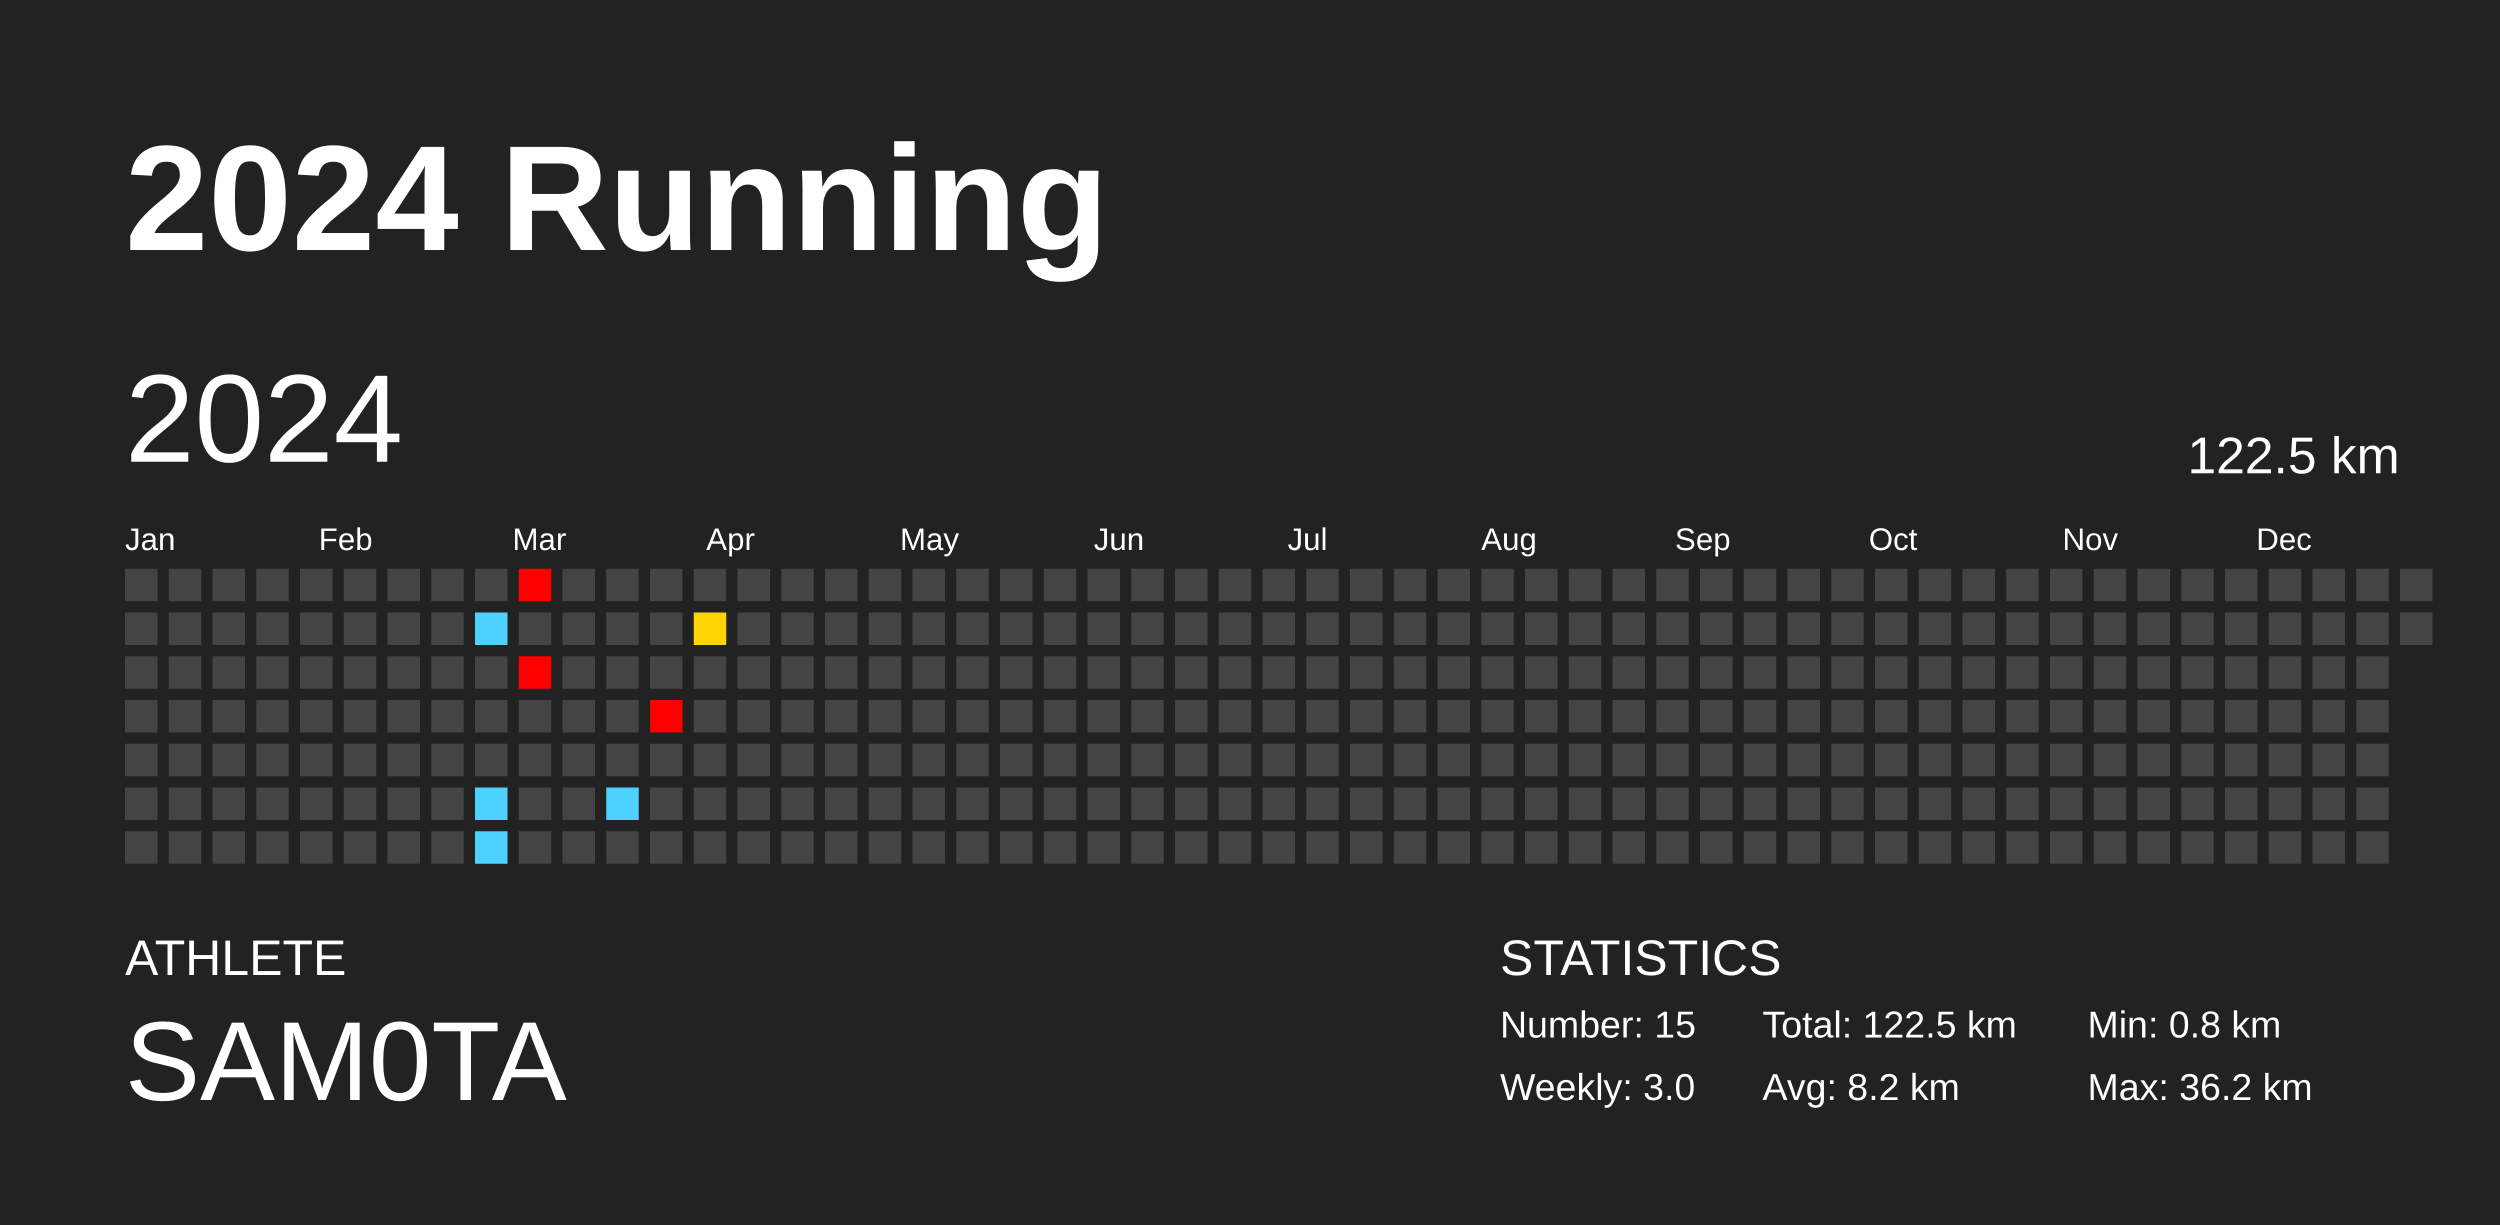
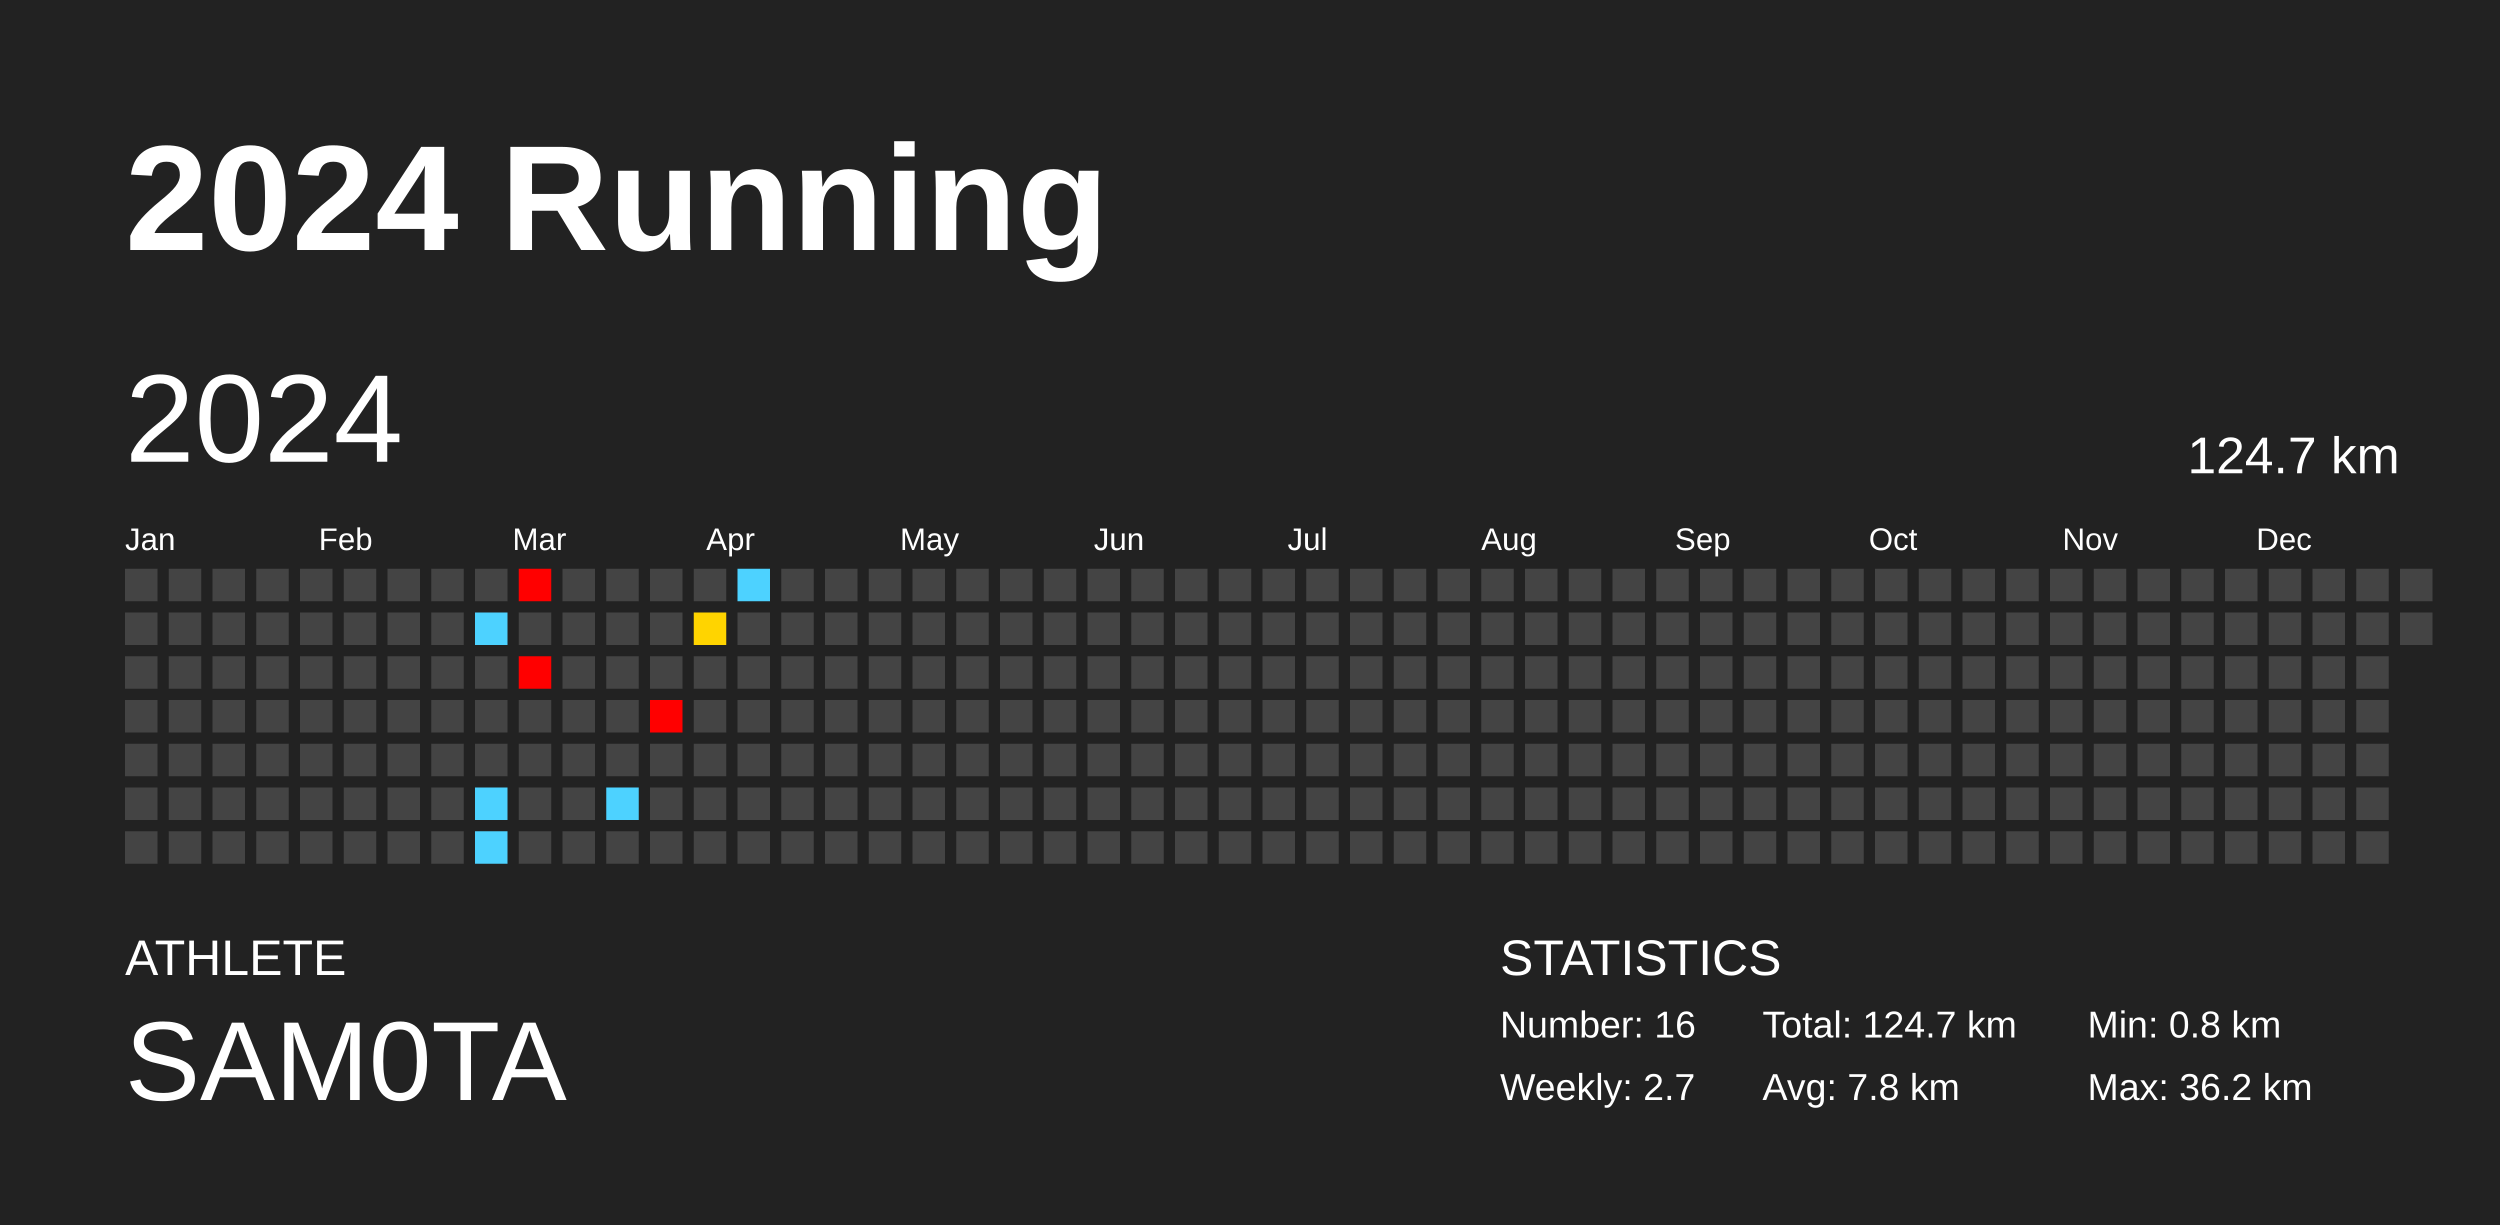
<svg xmlns="http://www.w3.org/2000/svg" baseProfile="full" height="98mm" version="1.1" viewBox="0,0,200,98" width="200mm">
  <defs />
  <rect fill="#222222" height="98" width="200" x="0" y="0" />
  <text fill="#FFFFFF" style="font-size:12px; font-family:Arial; font-weight:bold;" x="10" y="20">2024 Running</text>
  <text fill="#FFFFFF" style="font-size:4px; font-family:Arial" x="10" y="78">ATHLETE</text>
  <text fill="#FFFFFF" style="font-size:9px; font-family:Arial" x="10" y="88">SAM0TA</text>
  <text fill="#FFFFFF" style="font-size:4px; font-family:Arial" x="120" y="78">STATISTICS</text>
-   <text fill="#FFFFFF" style="font-size:3px; font-family:Arial" x="120" y="83">Number: 15</text>
-   <text fill="#FFFFFF" style="font-size:3px; font-family:Arial" x="120" y="88">Weekly: 3.0</text>
-   <text fill="#FFFFFF" style="font-size:3px; font-family:Arial" x="141" y="83">Total: 122.5 km</text>
-   <text fill="#FFFFFF" style="font-size:3px; font-family:Arial" x="141" y="88">Avg: 8.2 km</text>
+   <text fill="#FFFFFF" style="font-size:3px; font-family:Arial" x="120" y="83">Number: 16</text>
+   <text fill="#FFFFFF" style="font-size:3px; font-family:Arial" x="120" y="88">Weekly: 2.7</text>
+   <text fill="#FFFFFF" style="font-size:3px; font-family:Arial" x="141" y="83">Total: 124.7 km</text>
+   <text fill="#FFFFFF" style="font-size:3px; font-family:Arial" x="141" y="88">Avg: 7.8 km</text>
  <text fill="#FFFFFF" style="font-size:3px; font-family:Arial" x="167" y="83">Min: 0.8 km</text>
  <text fill="#FFFFFF" style="font-size:3px; font-family:Arial" x="167" y="88">Max: 36.2 km</text>
  <text dominant-baseline="hanging" fill="#FFFFFF" style="font-size:10.0px; font-family:Arial;" x="10" y="30">2024</text>
-   <text dominant-baseline="hanging" fill="#FFFFFF" style="font-size:4.125px; font-family:Arial;" x="175" y="35">122.5 km</text>
+   <text dominant-baseline="hanging" fill="#FFFFFF" style="font-size:4.125px; font-family:Arial;" x="175" y="35">124.7 km</text>
  <text fill="#FFFFFF" style="font-size:2.5px; font-family:Arial" x="10.0" y="44">Jan</text>
  <text fill="#FFFFFF" style="font-size:2.5px; font-family:Arial" x="25.5" y="44">Feb</text>
  <text fill="#FFFFFF" style="font-size:2.5px; font-family:Arial" x="41.0" y="44">Mar</text>
  <text fill="#FFFFFF" style="font-size:2.5px; font-family:Arial" x="56.5" y="44">Apr</text>
  <text fill="#FFFFFF" style="font-size:2.5px; font-family:Arial" x="72.0" y="44">May</text>
  <text fill="#FFFFFF" style="font-size:2.5px; font-family:Arial" x="87.5" y="44">Jun</text>
  <text fill="#FFFFFF" style="font-size:2.5px; font-family:Arial" x="103.0" y="44">Jul</text>
  <text fill="#FFFFFF" style="font-size:2.5px; font-family:Arial" x="118.5" y="44">Aug</text>
  <text fill="#FFFFFF" style="font-size:2.5px; font-family:Arial" x="134.0" y="44">Sep</text>
  <text fill="#FFFFFF" style="font-size:2.5px; font-family:Arial" x="149.5" y="44">Oct</text>
  <text fill="#FFFFFF" style="font-size:2.5px; font-family:Arial" x="165.0" y="44">Nov</text>
  <text fill="#FFFFFF" style="font-size:2.5px; font-family:Arial" x="180.5" y="44">Dec</text>
  <rect fill="#444444" height="2.6" width="2.6" x="10.0" y="45.5" />
  <rect fill="#444444" height="2.6" width="2.6" x="10.0" y="49.0" />
  <rect fill="#444444" height="2.6" width="2.6" x="10.0" y="52.5" />
  <rect fill="#444444" height="2.6" width="2.6" x="10.0" y="56.0" />
  <rect fill="#444444" height="2.6" width="2.6" x="10.0" y="59.5" />
  <rect fill="#444444" height="2.6" width="2.6" x="10.0" y="63.0" />
  <rect fill="#444444" height="2.6" width="2.6" x="10.0" y="66.5" />
  <rect fill="#444444" height="2.6" width="2.6" x="13.5" y="45.5" />
  <rect fill="#444444" height="2.6" width="2.6" x="13.5" y="49.0" />
  <rect fill="#444444" height="2.6" width="2.6" x="13.5" y="52.5" />
  <rect fill="#444444" height="2.6" width="2.6" x="13.5" y="56.0" />
  <rect fill="#444444" height="2.6" width="2.6" x="13.5" y="59.5" />
  <rect fill="#444444" height="2.6" width="2.6" x="13.5" y="63.0" />
  <rect fill="#444444" height="2.6" width="2.6" x="13.5" y="66.5" />
  <rect fill="#444444" height="2.6" width="2.6" x="17.0" y="45.5" />
  <rect fill="#444444" height="2.6" width="2.6" x="17.0" y="49.0" />
  <rect fill="#444444" height="2.6" width="2.6" x="17.0" y="52.5" />
  <rect fill="#444444" height="2.6" width="2.6" x="17.0" y="56.0" />
  <rect fill="#444444" height="2.6" width="2.6" x="17.0" y="59.5" />
  <rect fill="#444444" height="2.6" width="2.6" x="17.0" y="63.0" />
  <rect fill="#444444" height="2.6" width="2.6" x="17.0" y="66.5" />
  <rect fill="#444444" height="2.6" width="2.6" x="20.5" y="45.5" />
  <rect fill="#444444" height="2.6" width="2.6" x="20.5" y="49.0" />
  <rect fill="#444444" height="2.6" width="2.6" x="20.5" y="52.5" />
  <rect fill="#444444" height="2.6" width="2.6" x="20.5" y="56.0" />
  <rect fill="#444444" height="2.6" width="2.6" x="20.5" y="59.5" />
  <rect fill="#444444" height="2.6" width="2.6" x="20.5" y="63.0" />
  <rect fill="#444444" height="2.6" width="2.6" x="20.5" y="66.5" />
  <rect fill="#444444" height="2.6" width="2.6" x="24.0" y="45.5" />
  <rect fill="#444444" height="2.6" width="2.6" x="24.0" y="49.0" />
  <rect fill="#444444" height="2.6" width="2.6" x="24.0" y="52.5" />
  <rect fill="#444444" height="2.6" width="2.6" x="24.0" y="56.0" />
  <rect fill="#444444" height="2.6" width="2.6" x="24.0" y="59.5" />
  <rect fill="#444444" height="2.6" width="2.6" x="24.0" y="63.0" />
  <rect fill="#444444" height="2.6" width="2.6" x="24.0" y="66.5" />
  <rect fill="#444444" height="2.6" width="2.6" x="27.5" y="45.5" />
  <rect fill="#444444" height="2.6" width="2.6" x="27.5" y="49.0" />
  <rect fill="#444444" height="2.6" width="2.6" x="27.5" y="52.5" />
  <rect fill="#444444" height="2.6" width="2.6" x="27.5" y="56.0" />
  <rect fill="#444444" height="2.6" width="2.6" x="27.5" y="59.5" />
  <rect fill="#444444" height="2.6" width="2.6" x="27.5" y="63.0" />
  <rect fill="#444444" height="2.6" width="2.6" x="27.5" y="66.5" />
  <rect fill="#444444" height="2.6" width="2.6" x="31.0" y="45.5" />
  <rect fill="#444444" height="2.6" width="2.6" x="31.0" y="49.0" />
  <rect fill="#444444" height="2.6" width="2.6" x="31.0" y="52.5" />
  <rect fill="#444444" height="2.6" width="2.6" x="31.0" y="56.0" />
  <rect fill="#444444" height="2.6" width="2.6" x="31.0" y="59.5" />
  <rect fill="#444444" height="2.6" width="2.6" x="31.0" y="63.0" />
  <rect fill="#444444" height="2.6" width="2.6" x="31.0" y="66.5" />
  <rect fill="#444444" height="2.6" width="2.6" x="34.5" y="45.5" />
  <rect fill="#444444" height="2.6" width="2.6" x="34.5" y="49.0" />
  <rect fill="#444444" height="2.6" width="2.6" x="34.5" y="52.5" />
  <rect fill="#444444" height="2.6" width="2.6" x="34.5" y="56.0" />
  <rect fill="#444444" height="2.6" width="2.6" x="34.5" y="59.5" />
  <rect fill="#444444" height="2.6" width="2.6" x="34.5" y="63.0" />
  <rect fill="#444444" height="2.6" width="2.6" x="34.5" y="66.5" />
  <rect fill="#444444" height="2.6" width="2.6" x="38.0" y="45.5" />
  <rect fill="#4dd2ff" height="2.6" width="2.6" x="38.0" y="49.0" />
  <rect fill="#444444" height="2.6" width="2.6" x="38.0" y="52.5" />
  <rect fill="#444444" height="2.6" width="2.6" x="38.0" y="56.0" />
  <rect fill="#444444" height="2.6" width="2.6" x="38.0" y="59.5" />
  <rect fill="#4dd2ff" height="2.6" width="2.6" x="38.0" y="63.0" />
  <rect fill="#4dd2ff" height="2.6" width="2.6" x="38.0" y="66.5" />
  <rect fill="red" height="2.6" width="2.6" x="41.5" y="45.5" />
  <rect fill="#444444" height="2.6" width="2.6" x="41.5" y="49.0" />
  <rect fill="red" height="2.6" width="2.6" x="41.5" y="52.5" />
  <rect fill="#444444" height="2.6" width="2.6" x="41.5" y="56.0" />
  <rect fill="#444444" height="2.6" width="2.6" x="41.5" y="59.5" />
  <rect fill="#444444" height="2.6" width="2.6" x="41.5" y="63.0" />
  <rect fill="#444444" height="2.6" width="2.6" x="41.5" y="66.5" />
  <rect fill="#444444" height="2.6" width="2.6" x="45.0" y="45.5" />
  <rect fill="#444444" height="2.6" width="2.6" x="45.0" y="49.0" />
  <rect fill="#444444" height="2.6" width="2.6" x="45.0" y="52.5" />
  <rect fill="#444444" height="2.6" width="2.6" x="45.0" y="56.0" />
  <rect fill="#444444" height="2.6" width="2.6" x="45.0" y="59.5" />
  <rect fill="#444444" height="2.6" width="2.6" x="45.0" y="63.0" />
  <rect fill="#444444" height="2.6" width="2.6" x="45.0" y="66.5" />
  <rect fill="#444444" height="2.6" width="2.6" x="48.5" y="45.5" />
  <rect fill="#444444" height="2.6" width="2.6" x="48.5" y="49.0" />
  <rect fill="#444444" height="2.6" width="2.6" x="48.5" y="52.5" />
  <rect fill="#444444" height="2.6" width="2.6" x="48.5" y="56.0" />
  <rect fill="#444444" height="2.6" width="2.6" x="48.5" y="59.5" />
  <rect fill="#4dd2ff" height="2.6" width="2.6" x="48.5" y="63.0" />
  <rect fill="#444444" height="2.6" width="2.6" x="48.5" y="66.5" />
  <rect fill="#444444" height="2.6" width="2.6" x="52.0" y="45.5" />
  <rect fill="#444444" height="2.6" width="2.6" x="52.0" y="49.0" />
  <rect fill="#444444" height="2.6" width="2.6" x="52.0" y="52.5" />
  <rect fill="red" height="2.6" width="2.6" x="52.0" y="56.0" />
  <rect fill="#444444" height="2.6" width="2.6" x="52.0" y="59.5" />
  <rect fill="#444444" height="2.6" width="2.6" x="52.0" y="63.0" />
  <rect fill="#444444" height="2.6" width="2.6" x="52.0" y="66.5" />
  <rect fill="#444444" height="2.6" width="2.6" x="55.5" y="45.5" />
  <rect fill="#ffd400" height="2.6" width="2.6" x="55.5" y="49.0" />
  <rect fill="#444444" height="2.6" width="2.6" x="55.5" y="52.5" />
  <rect fill="#444444" height="2.6" width="2.6" x="55.5" y="56.0" />
  <rect fill="#444444" height="2.6" width="2.6" x="55.5" y="59.5" />
  <rect fill="#444444" height="2.6" width="2.6" x="55.5" y="63.0" />
  <rect fill="#444444" height="2.6" width="2.6" x="55.5" y="66.5" />
-   <rect fill="#444444" height="2.6" width="2.6" x="59.0" y="45.5" />
+   <rect fill="#4dd2ff" height="2.6" width="2.6" x="59.0" y="45.5" />
  <rect fill="#444444" height="2.6" width="2.6" x="59.0" y="49.0" />
  <rect fill="#444444" height="2.6" width="2.6" x="59.0" y="52.5" />
  <rect fill="#444444" height="2.6" width="2.6" x="59.0" y="56.0" />
  <rect fill="#444444" height="2.6" width="2.6" x="59.0" y="59.5" />
  <rect fill="#444444" height="2.6" width="2.6" x="59.0" y="63.0" />
  <rect fill="#444444" height="2.6" width="2.6" x="59.0" y="66.5" />
  <rect fill="#444444" height="2.6" width="2.6" x="62.5" y="45.5" />
  <rect fill="#444444" height="2.6" width="2.6" x="62.5" y="49.0" />
  <rect fill="#444444" height="2.6" width="2.6" x="62.5" y="52.5" />
  <rect fill="#444444" height="2.6" width="2.6" x="62.5" y="56.0" />
  <rect fill="#444444" height="2.6" width="2.6" x="62.5" y="59.5" />
  <rect fill="#444444" height="2.6" width="2.6" x="62.5" y="63.0" />
  <rect fill="#444444" height="2.6" width="2.6" x="62.5" y="66.5" />
  <rect fill="#444444" height="2.6" width="2.6" x="66.0" y="45.5" />
  <rect fill="#444444" height="2.6" width="2.6" x="66.0" y="49.0" />
  <rect fill="#444444" height="2.6" width="2.6" x="66.0" y="52.5" />
  <rect fill="#444444" height="2.6" width="2.6" x="66.0" y="56.0" />
  <rect fill="#444444" height="2.6" width="2.6" x="66.0" y="59.5" />
  <rect fill="#444444" height="2.6" width="2.6" x="66.0" y="63.0" />
  <rect fill="#444444" height="2.6" width="2.6" x="66.0" y="66.5" />
  <rect fill="#444444" height="2.6" width="2.6" x="69.5" y="45.5" />
  <rect fill="#444444" height="2.6" width="2.6" x="69.5" y="49.0" />
  <rect fill="#444444" height="2.6" width="2.6" x="69.5" y="52.5" />
  <rect fill="#444444" height="2.6" width="2.6" x="69.5" y="56.0" />
  <rect fill="#444444" height="2.6" width="2.6" x="69.5" y="59.5" />
  <rect fill="#444444" height="2.6" width="2.6" x="69.5" y="63.0" />
  <rect fill="#444444" height="2.6" width="2.6" x="69.5" y="66.5" />
  <rect fill="#444444" height="2.6" width="2.6" x="73.0" y="45.5" />
  <rect fill="#444444" height="2.6" width="2.6" x="73.0" y="49.0" />
  <rect fill="#444444" height="2.6" width="2.6" x="73.0" y="52.5" />
  <rect fill="#444444" height="2.6" width="2.6" x="73.0" y="56.0" />
  <rect fill="#444444" height="2.6" width="2.6" x="73.0" y="59.5" />
  <rect fill="#444444" height="2.6" width="2.6" x="73.0" y="63.0" />
  <rect fill="#444444" height="2.6" width="2.6" x="73.0" y="66.5" />
  <rect fill="#444444" height="2.6" width="2.6" x="76.5" y="45.5" />
  <rect fill="#444444" height="2.6" width="2.6" x="76.5" y="49.0" />
  <rect fill="#444444" height="2.6" width="2.6" x="76.5" y="52.5" />
  <rect fill="#444444" height="2.6" width="2.6" x="76.5" y="56.0" />
  <rect fill="#444444" height="2.6" width="2.6" x="76.5" y="59.5" />
  <rect fill="#444444" height="2.6" width="2.6" x="76.5" y="63.0" />
  <rect fill="#444444" height="2.6" width="2.6" x="76.5" y="66.5" />
  <rect fill="#444444" height="2.6" width="2.6" x="80.0" y="45.5" />
  <rect fill="#444444" height="2.6" width="2.6" x="80.0" y="49.0" />
  <rect fill="#444444" height="2.6" width="2.6" x="80.0" y="52.5" />
  <rect fill="#444444" height="2.6" width="2.6" x="80.0" y="56.0" />
  <rect fill="#444444" height="2.6" width="2.6" x="80.0" y="59.5" />
  <rect fill="#444444" height="2.6" width="2.6" x="80.0" y="63.0" />
  <rect fill="#444444" height="2.6" width="2.6" x="80.0" y="66.5" />
  <rect fill="#444444" height="2.6" width="2.6" x="83.5" y="45.5" />
  <rect fill="#444444" height="2.6" width="2.6" x="83.5" y="49.0" />
  <rect fill="#444444" height="2.6" width="2.6" x="83.5" y="52.5" />
  <rect fill="#444444" height="2.6" width="2.6" x="83.5" y="56.0" />
  <rect fill="#444444" height="2.6" width="2.6" x="83.5" y="59.5" />
  <rect fill="#444444" height="2.6" width="2.6" x="83.5" y="63.0" />
  <rect fill="#444444" height="2.6" width="2.6" x="83.5" y="66.5" />
  <rect fill="#444444" height="2.6" width="2.6" x="87.0" y="45.5" />
  <rect fill="#444444" height="2.6" width="2.6" x="87.0" y="49.0" />
  <rect fill="#444444" height="2.6" width="2.6" x="87.0" y="52.5" />
  <rect fill="#444444" height="2.6" width="2.6" x="87.0" y="56.0" />
  <rect fill="#444444" height="2.6" width="2.6" x="87.0" y="59.5" />
  <rect fill="#444444" height="2.6" width="2.6" x="87.0" y="63.0" />
  <rect fill="#444444" height="2.6" width="2.6" x="87.0" y="66.5" />
  <rect fill="#444444" height="2.6" width="2.6" x="90.5" y="45.5" />
  <rect fill="#444444" height="2.6" width="2.6" x="90.5" y="49.0" />
  <rect fill="#444444" height="2.6" width="2.6" x="90.5" y="52.5" />
  <rect fill="#444444" height="2.6" width="2.6" x="90.5" y="56.0" />
  <rect fill="#444444" height="2.6" width="2.6" x="90.5" y="59.5" />
  <rect fill="#444444" height="2.6" width="2.6" x="90.5" y="63.0" />
  <rect fill="#444444" height="2.6" width="2.6" x="90.5" y="66.5" />
  <rect fill="#444444" height="2.6" width="2.6" x="94.0" y="45.5" />
  <rect fill="#444444" height="2.6" width="2.6" x="94.0" y="49.0" />
  <rect fill="#444444" height="2.6" width="2.6" x="94.0" y="52.5" />
  <rect fill="#444444" height="2.6" width="2.6" x="94.0" y="56.0" />
  <rect fill="#444444" height="2.6" width="2.6" x="94.0" y="59.5" />
  <rect fill="#444444" height="2.6" width="2.6" x="94.0" y="63.0" />
  <rect fill="#444444" height="2.6" width="2.6" x="94.0" y="66.5" />
  <rect fill="#444444" height="2.6" width="2.6" x="97.5" y="45.5" />
  <rect fill="#444444" height="2.6" width="2.6" x="97.5" y="49.0" />
  <rect fill="#444444" height="2.6" width="2.6" x="97.5" y="52.5" />
  <rect fill="#444444" height="2.6" width="2.6" x="97.5" y="56.0" />
  <rect fill="#444444" height="2.6" width="2.6" x="97.5" y="59.5" />
  <rect fill="#444444" height="2.6" width="2.6" x="97.5" y="63.0" />
  <rect fill="#444444" height="2.6" width="2.6" x="97.5" y="66.5" />
  <rect fill="#444444" height="2.6" width="2.6" x="101.0" y="45.5" />
  <rect fill="#444444" height="2.6" width="2.6" x="101.0" y="49.0" />
  <rect fill="#444444" height="2.6" width="2.6" x="101.0" y="52.5" />
  <rect fill="#444444" height="2.6" width="2.6" x="101.0" y="56.0" />
  <rect fill="#444444" height="2.6" width="2.6" x="101.0" y="59.5" />
  <rect fill="#444444" height="2.6" width="2.6" x="101.0" y="63.0" />
  <rect fill="#444444" height="2.6" width="2.6" x="101.0" y="66.5" />
  <rect fill="#444444" height="2.6" width="2.6" x="104.5" y="45.5" />
  <rect fill="#444444" height="2.6" width="2.6" x="104.5" y="49.0" />
  <rect fill="#444444" height="2.6" width="2.6" x="104.5" y="52.5" />
  <rect fill="#444444" height="2.6" width="2.6" x="104.5" y="56.0" />
  <rect fill="#444444" height="2.6" width="2.6" x="104.5" y="59.5" />
  <rect fill="#444444" height="2.6" width="2.6" x="104.5" y="63.0" />
  <rect fill="#444444" height="2.6" width="2.6" x="104.5" y="66.5" />
  <rect fill="#444444" height="2.6" width="2.6" x="108.0" y="45.5" />
  <rect fill="#444444" height="2.6" width="2.6" x="108.0" y="49.0" />
  <rect fill="#444444" height="2.6" width="2.6" x="108.0" y="52.5" />
  <rect fill="#444444" height="2.6" width="2.6" x="108.0" y="56.0" />
  <rect fill="#444444" height="2.6" width="2.6" x="108.0" y="59.5" />
  <rect fill="#444444" height="2.6" width="2.6" x="108.0" y="63.0" />
  <rect fill="#444444" height="2.6" width="2.6" x="108.0" y="66.5" />
  <rect fill="#444444" height="2.6" width="2.6" x="111.5" y="45.5" />
  <rect fill="#444444" height="2.6" width="2.6" x="111.5" y="49.0" />
  <rect fill="#444444" height="2.6" width="2.6" x="111.5" y="52.5" />
  <rect fill="#444444" height="2.6" width="2.6" x="111.5" y="56.0" />
  <rect fill="#444444" height="2.6" width="2.6" x="111.5" y="59.5" />
  <rect fill="#444444" height="2.6" width="2.6" x="111.5" y="63.0" />
  <rect fill="#444444" height="2.6" width="2.6" x="111.5" y="66.5" />
  <rect fill="#444444" height="2.6" width="2.6" x="115.0" y="45.5" />
  <rect fill="#444444" height="2.6" width="2.6" x="115.0" y="49.0" />
  <rect fill="#444444" height="2.6" width="2.6" x="115.0" y="52.5" />
  <rect fill="#444444" height="2.6" width="2.6" x="115.0" y="56.0" />
  <rect fill="#444444" height="2.6" width="2.6" x="115.0" y="59.5" />
  <rect fill="#444444" height="2.6" width="2.6" x="115.0" y="63.0" />
  <rect fill="#444444" height="2.6" width="2.6" x="115.0" y="66.5" />
  <rect fill="#444444" height="2.6" width="2.6" x="118.5" y="45.5" />
  <rect fill="#444444" height="2.6" width="2.6" x="118.5" y="49.0" />
  <rect fill="#444444" height="2.6" width="2.6" x="118.5" y="52.5" />
  <rect fill="#444444" height="2.6" width="2.6" x="118.5" y="56.0" />
  <rect fill="#444444" height="2.6" width="2.6" x="118.5" y="59.5" />
  <rect fill="#444444" height="2.6" width="2.6" x="118.5" y="63.0" />
  <rect fill="#444444" height="2.6" width="2.6" x="118.5" y="66.5" />
  <rect fill="#444444" height="2.6" width="2.6" x="122.0" y="45.5" />
  <rect fill="#444444" height="2.6" width="2.6" x="122.0" y="49.0" />
  <rect fill="#444444" height="2.6" width="2.6" x="122.0" y="52.5" />
  <rect fill="#444444" height="2.6" width="2.6" x="122.0" y="56.0" />
  <rect fill="#444444" height="2.6" width="2.6" x="122.0" y="59.5" />
  <rect fill="#444444" height="2.6" width="2.6" x="122.0" y="63.0" />
  <rect fill="#444444" height="2.6" width="2.6" x="122.0" y="66.5" />
  <rect fill="#444444" height="2.6" width="2.6" x="125.5" y="45.5" />
  <rect fill="#444444" height="2.6" width="2.6" x="125.5" y="49.0" />
  <rect fill="#444444" height="2.6" width="2.6" x="125.5" y="52.5" />
  <rect fill="#444444" height="2.6" width="2.6" x="125.5" y="56.0" />
  <rect fill="#444444" height="2.6" width="2.6" x="125.5" y="59.5" />
  <rect fill="#444444" height="2.6" width="2.6" x="125.5" y="63.0" />
  <rect fill="#444444" height="2.6" width="2.6" x="125.5" y="66.5" />
  <rect fill="#444444" height="2.6" width="2.6" x="129.0" y="45.5" />
  <rect fill="#444444" height="2.6" width="2.6" x="129.0" y="49.0" />
  <rect fill="#444444" height="2.6" width="2.6" x="129.0" y="52.5" />
  <rect fill="#444444" height="2.6" width="2.6" x="129.0" y="56.0" />
  <rect fill="#444444" height="2.6" width="2.6" x="129.0" y="59.5" />
  <rect fill="#444444" height="2.6" width="2.6" x="129.0" y="63.0" />
  <rect fill="#444444" height="2.6" width="2.6" x="129.0" y="66.5" />
  <rect fill="#444444" height="2.6" width="2.6" x="132.5" y="45.5" />
  <rect fill="#444444" height="2.6" width="2.6" x="132.5" y="49.0" />
  <rect fill="#444444" height="2.6" width="2.6" x="132.5" y="52.5" />
  <rect fill="#444444" height="2.6" width="2.6" x="132.5" y="56.0" />
  <rect fill="#444444" height="2.6" width="2.6" x="132.5" y="59.5" />
  <rect fill="#444444" height="2.6" width="2.6" x="132.5" y="63.0" />
  <rect fill="#444444" height="2.6" width="2.6" x="132.5" y="66.5" />
  <rect fill="#444444" height="2.6" width="2.6" x="136.0" y="45.5" />
  <rect fill="#444444" height="2.6" width="2.6" x="136.0" y="49.0" />
  <rect fill="#444444" height="2.6" width="2.6" x="136.0" y="52.5" />
  <rect fill="#444444" height="2.6" width="2.6" x="136.0" y="56.0" />
  <rect fill="#444444" height="2.6" width="2.6" x="136.0" y="59.5" />
  <rect fill="#444444" height="2.6" width="2.6" x="136.0" y="63.0" />
  <rect fill="#444444" height="2.6" width="2.6" x="136.0" y="66.5" />
  <rect fill="#444444" height="2.6" width="2.6" x="139.5" y="45.5" />
  <rect fill="#444444" height="2.6" width="2.6" x="139.5" y="49.0" />
  <rect fill="#444444" height="2.6" width="2.6" x="139.5" y="52.5" />
  <rect fill="#444444" height="2.6" width="2.6" x="139.5" y="56.0" />
  <rect fill="#444444" height="2.6" width="2.6" x="139.5" y="59.5" />
  <rect fill="#444444" height="2.6" width="2.6" x="139.5" y="63.0" />
  <rect fill="#444444" height="2.6" width="2.6" x="139.5" y="66.5" />
  <rect fill="#444444" height="2.6" width="2.6" x="143.0" y="45.5" />
  <rect fill="#444444" height="2.6" width="2.6" x="143.0" y="49.0" />
  <rect fill="#444444" height="2.6" width="2.6" x="143.0" y="52.5" />
  <rect fill="#444444" height="2.6" width="2.6" x="143.0" y="56.0" />
  <rect fill="#444444" height="2.6" width="2.6" x="143.0" y="59.5" />
  <rect fill="#444444" height="2.6" width="2.6" x="143.0" y="63.0" />
  <rect fill="#444444" height="2.6" width="2.6" x="143.0" y="66.5" />
  <rect fill="#444444" height="2.6" width="2.6" x="146.5" y="45.5" />
  <rect fill="#444444" height="2.6" width="2.6" x="146.5" y="49.0" />
  <rect fill="#444444" height="2.6" width="2.6" x="146.5" y="52.5" />
  <rect fill="#444444" height="2.6" width="2.6" x="146.5" y="56.0" />
  <rect fill="#444444" height="2.6" width="2.6" x="146.5" y="59.5" />
  <rect fill="#444444" height="2.6" width="2.6" x="146.5" y="63.0" />
  <rect fill="#444444" height="2.6" width="2.6" x="146.5" y="66.5" />
  <rect fill="#444444" height="2.6" width="2.6" x="150.0" y="45.5" />
  <rect fill="#444444" height="2.6" width="2.6" x="150.0" y="49.0" />
  <rect fill="#444444" height="2.6" width="2.6" x="150.0" y="52.5" />
  <rect fill="#444444" height="2.6" width="2.6" x="150.0" y="56.0" />
  <rect fill="#444444" height="2.6" width="2.6" x="150.0" y="59.5" />
  <rect fill="#444444" height="2.6" width="2.6" x="150.0" y="63.0" />
  <rect fill="#444444" height="2.6" width="2.6" x="150.0" y="66.5" />
  <rect fill="#444444" height="2.6" width="2.6" x="153.5" y="45.5" />
  <rect fill="#444444" height="2.6" width="2.6" x="153.5" y="49.0" />
  <rect fill="#444444" height="2.6" width="2.6" x="153.5" y="52.5" />
  <rect fill="#444444" height="2.6" width="2.6" x="153.5" y="56.0" />
  <rect fill="#444444" height="2.6" width="2.6" x="153.5" y="59.5" />
  <rect fill="#444444" height="2.6" width="2.6" x="153.5" y="63.0" />
  <rect fill="#444444" height="2.6" width="2.6" x="153.5" y="66.5" />
  <rect fill="#444444" height="2.6" width="2.6" x="157.0" y="45.5" />
  <rect fill="#444444" height="2.6" width="2.6" x="157.0" y="49.0" />
  <rect fill="#444444" height="2.6" width="2.6" x="157.0" y="52.5" />
  <rect fill="#444444" height="2.6" width="2.6" x="157.0" y="56.0" />
  <rect fill="#444444" height="2.6" width="2.6" x="157.0" y="59.5" />
  <rect fill="#444444" height="2.6" width="2.6" x="157.0" y="63.0" />
  <rect fill="#444444" height="2.6" width="2.6" x="157.0" y="66.5" />
  <rect fill="#444444" height="2.6" width="2.6" x="160.5" y="45.5" />
  <rect fill="#444444" height="2.6" width="2.6" x="160.5" y="49.0" />
  <rect fill="#444444" height="2.6" width="2.6" x="160.5" y="52.5" />
  <rect fill="#444444" height="2.6" width="2.6" x="160.5" y="56.0" />
  <rect fill="#444444" height="2.6" width="2.6" x="160.5" y="59.5" />
  <rect fill="#444444" height="2.6" width="2.6" x="160.5" y="63.0" />
  <rect fill="#444444" height="2.6" width="2.6" x="160.5" y="66.5" />
  <rect fill="#444444" height="2.6" width="2.6" x="164.0" y="45.5" />
  <rect fill="#444444" height="2.6" width="2.6" x="164.0" y="49.0" />
  <rect fill="#444444" height="2.6" width="2.6" x="164.0" y="52.5" />
  <rect fill="#444444" height="2.6" width="2.6" x="164.0" y="56.0" />
  <rect fill="#444444" height="2.6" width="2.6" x="164.0" y="59.5" />
  <rect fill="#444444" height="2.6" width="2.6" x="164.0" y="63.0" />
  <rect fill="#444444" height="2.6" width="2.6" x="164.0" y="66.5" />
  <rect fill="#444444" height="2.6" width="2.6" x="167.5" y="45.5" />
  <rect fill="#444444" height="2.6" width="2.6" x="167.5" y="49.0" />
  <rect fill="#444444" height="2.6" width="2.6" x="167.5" y="52.5" />
  <rect fill="#444444" height="2.6" width="2.6" x="167.5" y="56.0" />
  <rect fill="#444444" height="2.6" width="2.6" x="167.5" y="59.5" />
  <rect fill="#444444" height="2.6" width="2.6" x="167.5" y="63.0" />
  <rect fill="#444444" height="2.6" width="2.6" x="167.5" y="66.5" />
  <rect fill="#444444" height="2.6" width="2.6" x="171.0" y="45.5" />
  <rect fill="#444444" height="2.6" width="2.6" x="171.0" y="49.0" />
  <rect fill="#444444" height="2.6" width="2.6" x="171.0" y="52.5" />
  <rect fill="#444444" height="2.6" width="2.6" x="171.0" y="56.0" />
  <rect fill="#444444" height="2.6" width="2.6" x="171.0" y="59.5" />
  <rect fill="#444444" height="2.6" width="2.6" x="171.0" y="63.0" />
  <rect fill="#444444" height="2.6" width="2.6" x="171.0" y="66.5" />
  <rect fill="#444444" height="2.6" width="2.6" x="174.5" y="45.5" />
  <rect fill="#444444" height="2.6" width="2.6" x="174.5" y="49.0" />
  <rect fill="#444444" height="2.6" width="2.6" x="174.5" y="52.5" />
  <rect fill="#444444" height="2.6" width="2.6" x="174.5" y="56.0" />
  <rect fill="#444444" height="2.6" width="2.6" x="174.5" y="59.5" />
  <rect fill="#444444" height="2.6" width="2.6" x="174.5" y="63.0" />
  <rect fill="#444444" height="2.6" width="2.6" x="174.5" y="66.5" />
  <rect fill="#444444" height="2.6" width="2.6" x="178.0" y="45.5" />
  <rect fill="#444444" height="2.6" width="2.6" x="178.0" y="49.0" />
  <rect fill="#444444" height="2.6" width="2.6" x="178.0" y="52.5" />
  <rect fill="#444444" height="2.6" width="2.6" x="178.0" y="56.0" />
  <rect fill="#444444" height="2.6" width="2.6" x="178.0" y="59.5" />
  <rect fill="#444444" height="2.6" width="2.6" x="178.0" y="63.0" />
  <rect fill="#444444" height="2.6" width="2.6" x="178.0" y="66.5" />
  <rect fill="#444444" height="2.6" width="2.6" x="181.5" y="45.5" />
  <rect fill="#444444" height="2.6" width="2.6" x="181.5" y="49.0" />
  <rect fill="#444444" height="2.6" width="2.6" x="181.5" y="52.5" />
  <rect fill="#444444" height="2.6" width="2.6" x="181.5" y="56.0" />
  <rect fill="#444444" height="2.6" width="2.6" x="181.5" y="59.5" />
  <rect fill="#444444" height="2.6" width="2.6" x="181.5" y="63.0" />
  <rect fill="#444444" height="2.6" width="2.6" x="181.5" y="66.5" />
  <rect fill="#444444" height="2.6" width="2.6" x="185.0" y="45.5" />
  <rect fill="#444444" height="2.6" width="2.6" x="185.0" y="49.0" />
  <rect fill="#444444" height="2.6" width="2.6" x="185.0" y="52.5" />
  <rect fill="#444444" height="2.6" width="2.6" x="185.0" y="56.0" />
  <rect fill="#444444" height="2.6" width="2.6" x="185.0" y="59.5" />
  <rect fill="#444444" height="2.6" width="2.6" x="185.0" y="63.0" />
  <rect fill="#444444" height="2.6" width="2.6" x="185.0" y="66.5" />
  <rect fill="#444444" height="2.6" width="2.6" x="188.5" y="45.5" />
  <rect fill="#444444" height="2.6" width="2.6" x="188.5" y="49.0" />
  <rect fill="#444444" height="2.6" width="2.6" x="188.5" y="52.5" />
  <rect fill="#444444" height="2.6" width="2.6" x="188.5" y="56.0" />
  <rect fill="#444444" height="2.6" width="2.6" x="188.5" y="59.5" />
  <rect fill="#444444" height="2.6" width="2.6" x="188.5" y="63.0" />
  <rect fill="#444444" height="2.6" width="2.6" x="188.5" y="66.5" />
  <rect fill="#444444" height="2.6" width="2.6" x="192.0" y="45.5" />
  <rect fill="#444444" height="2.6" width="2.6" x="192.0" y="49.0" />
</svg>
